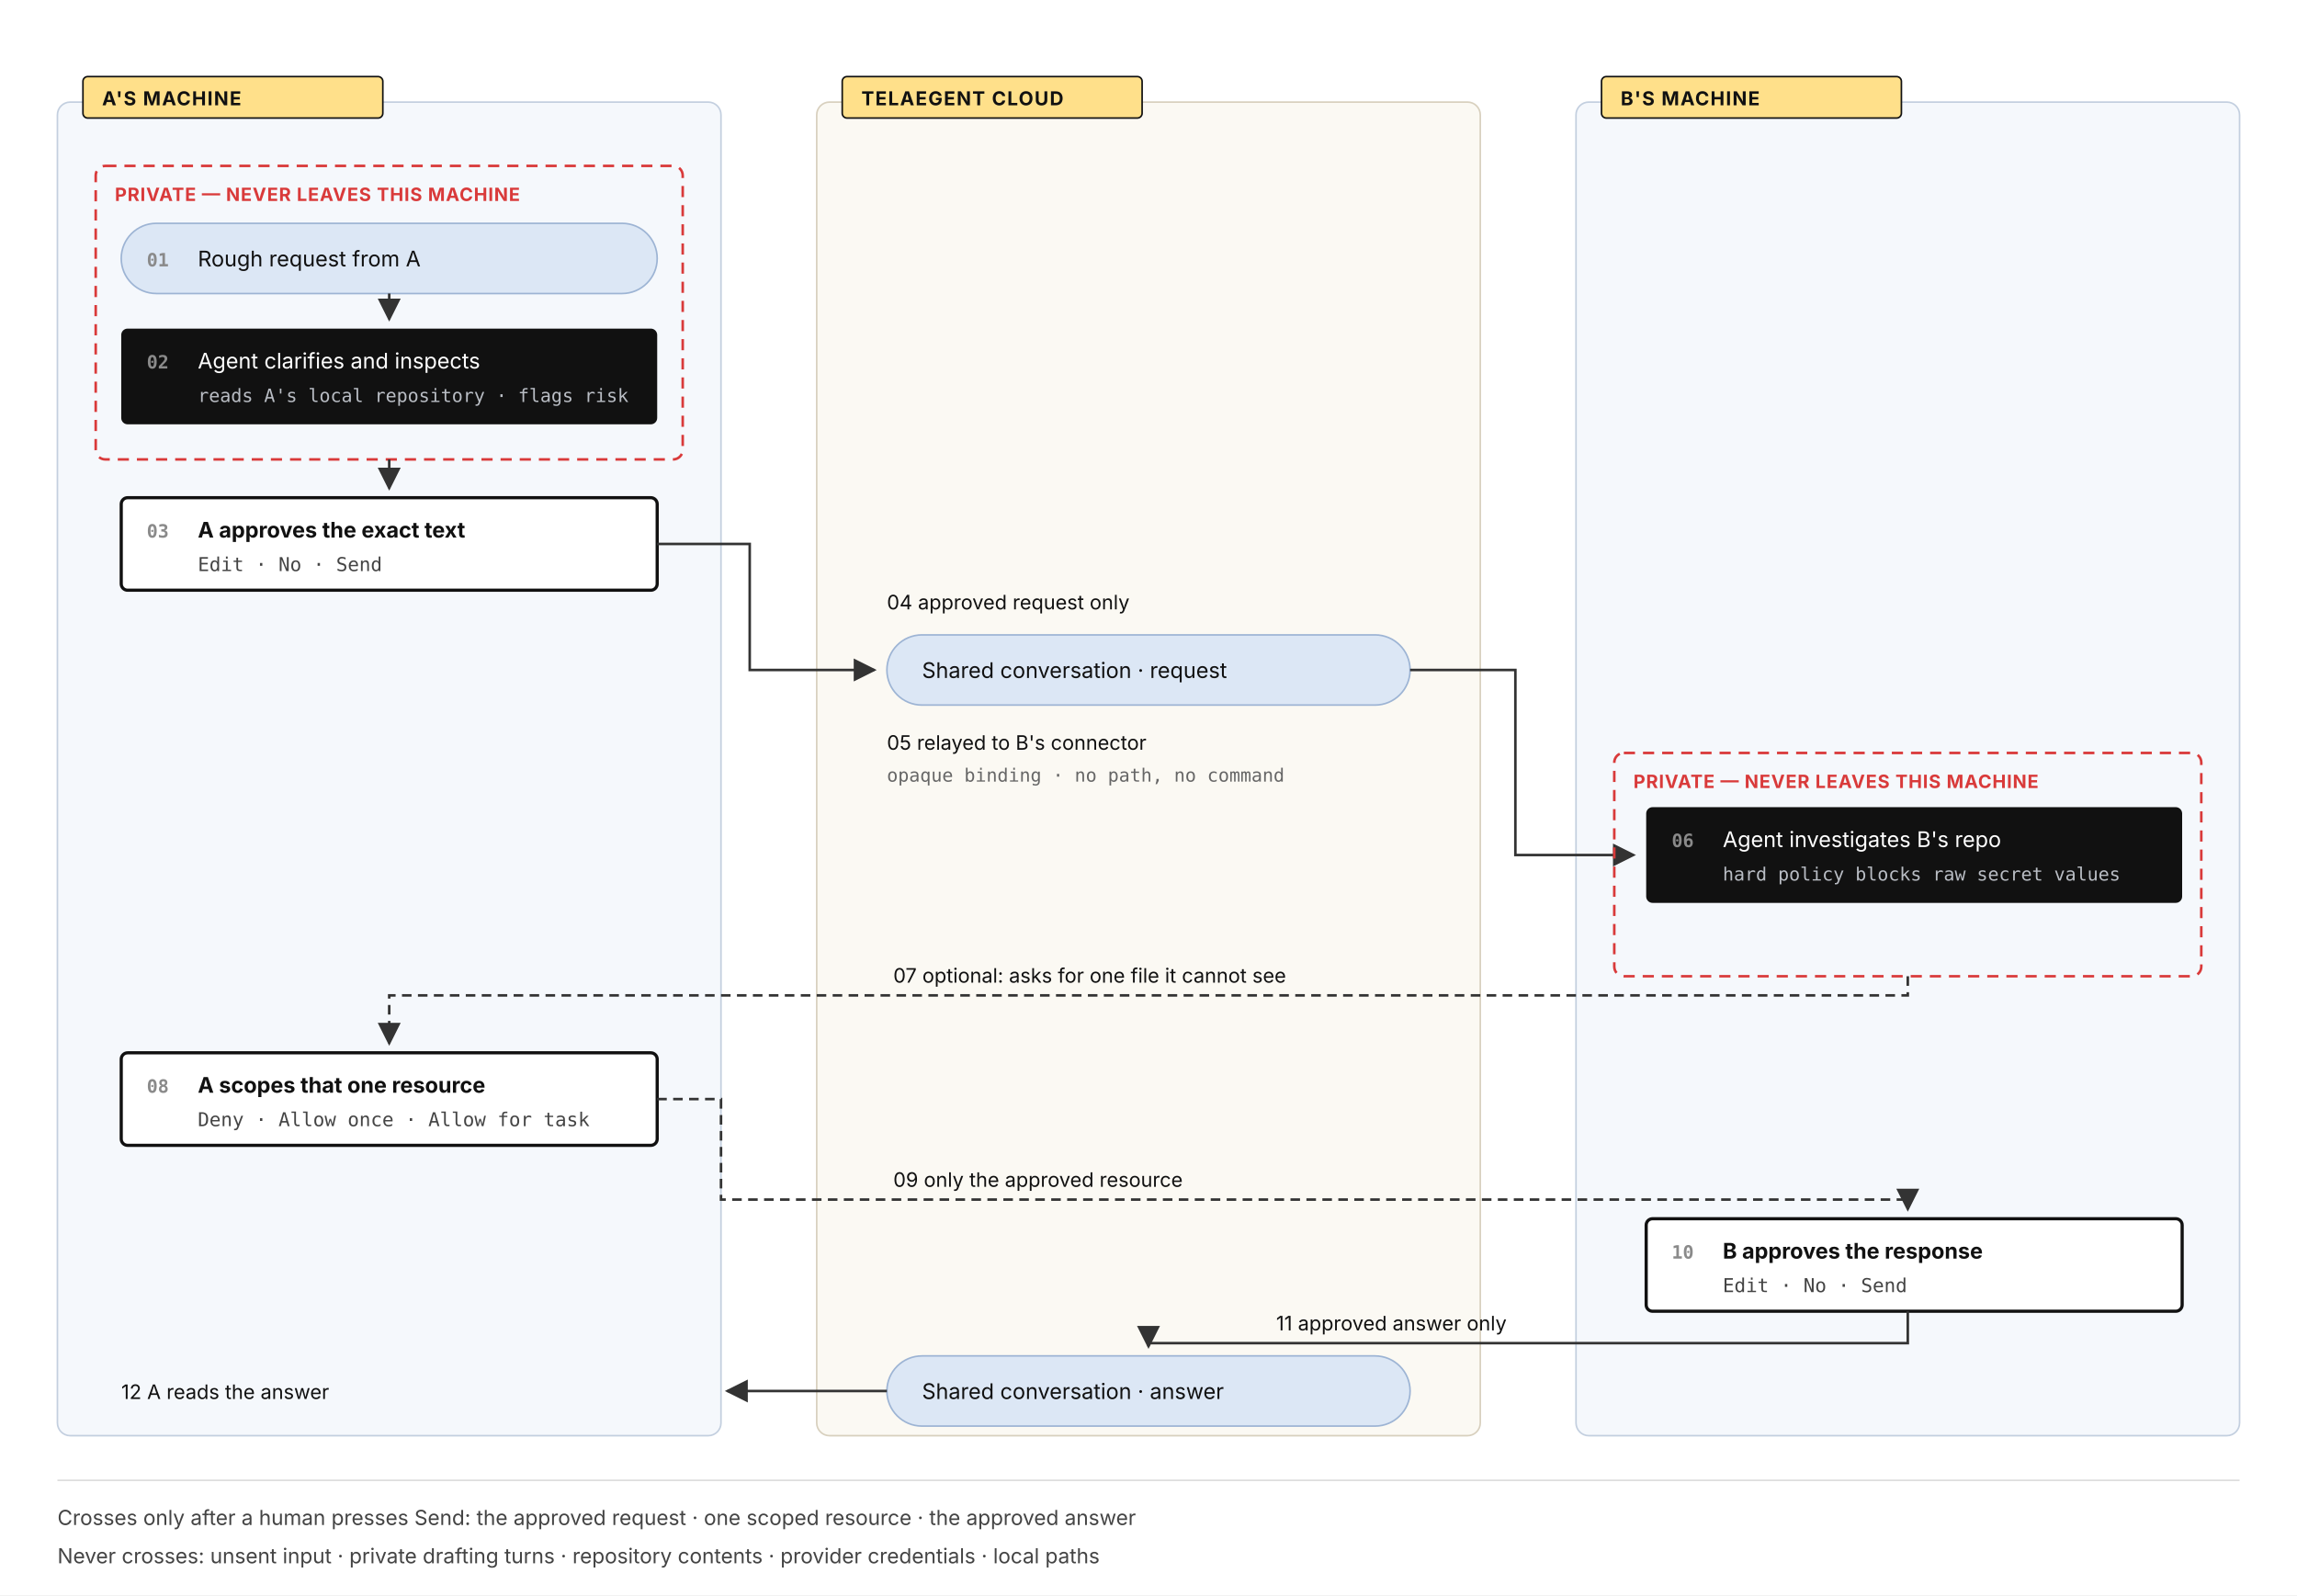
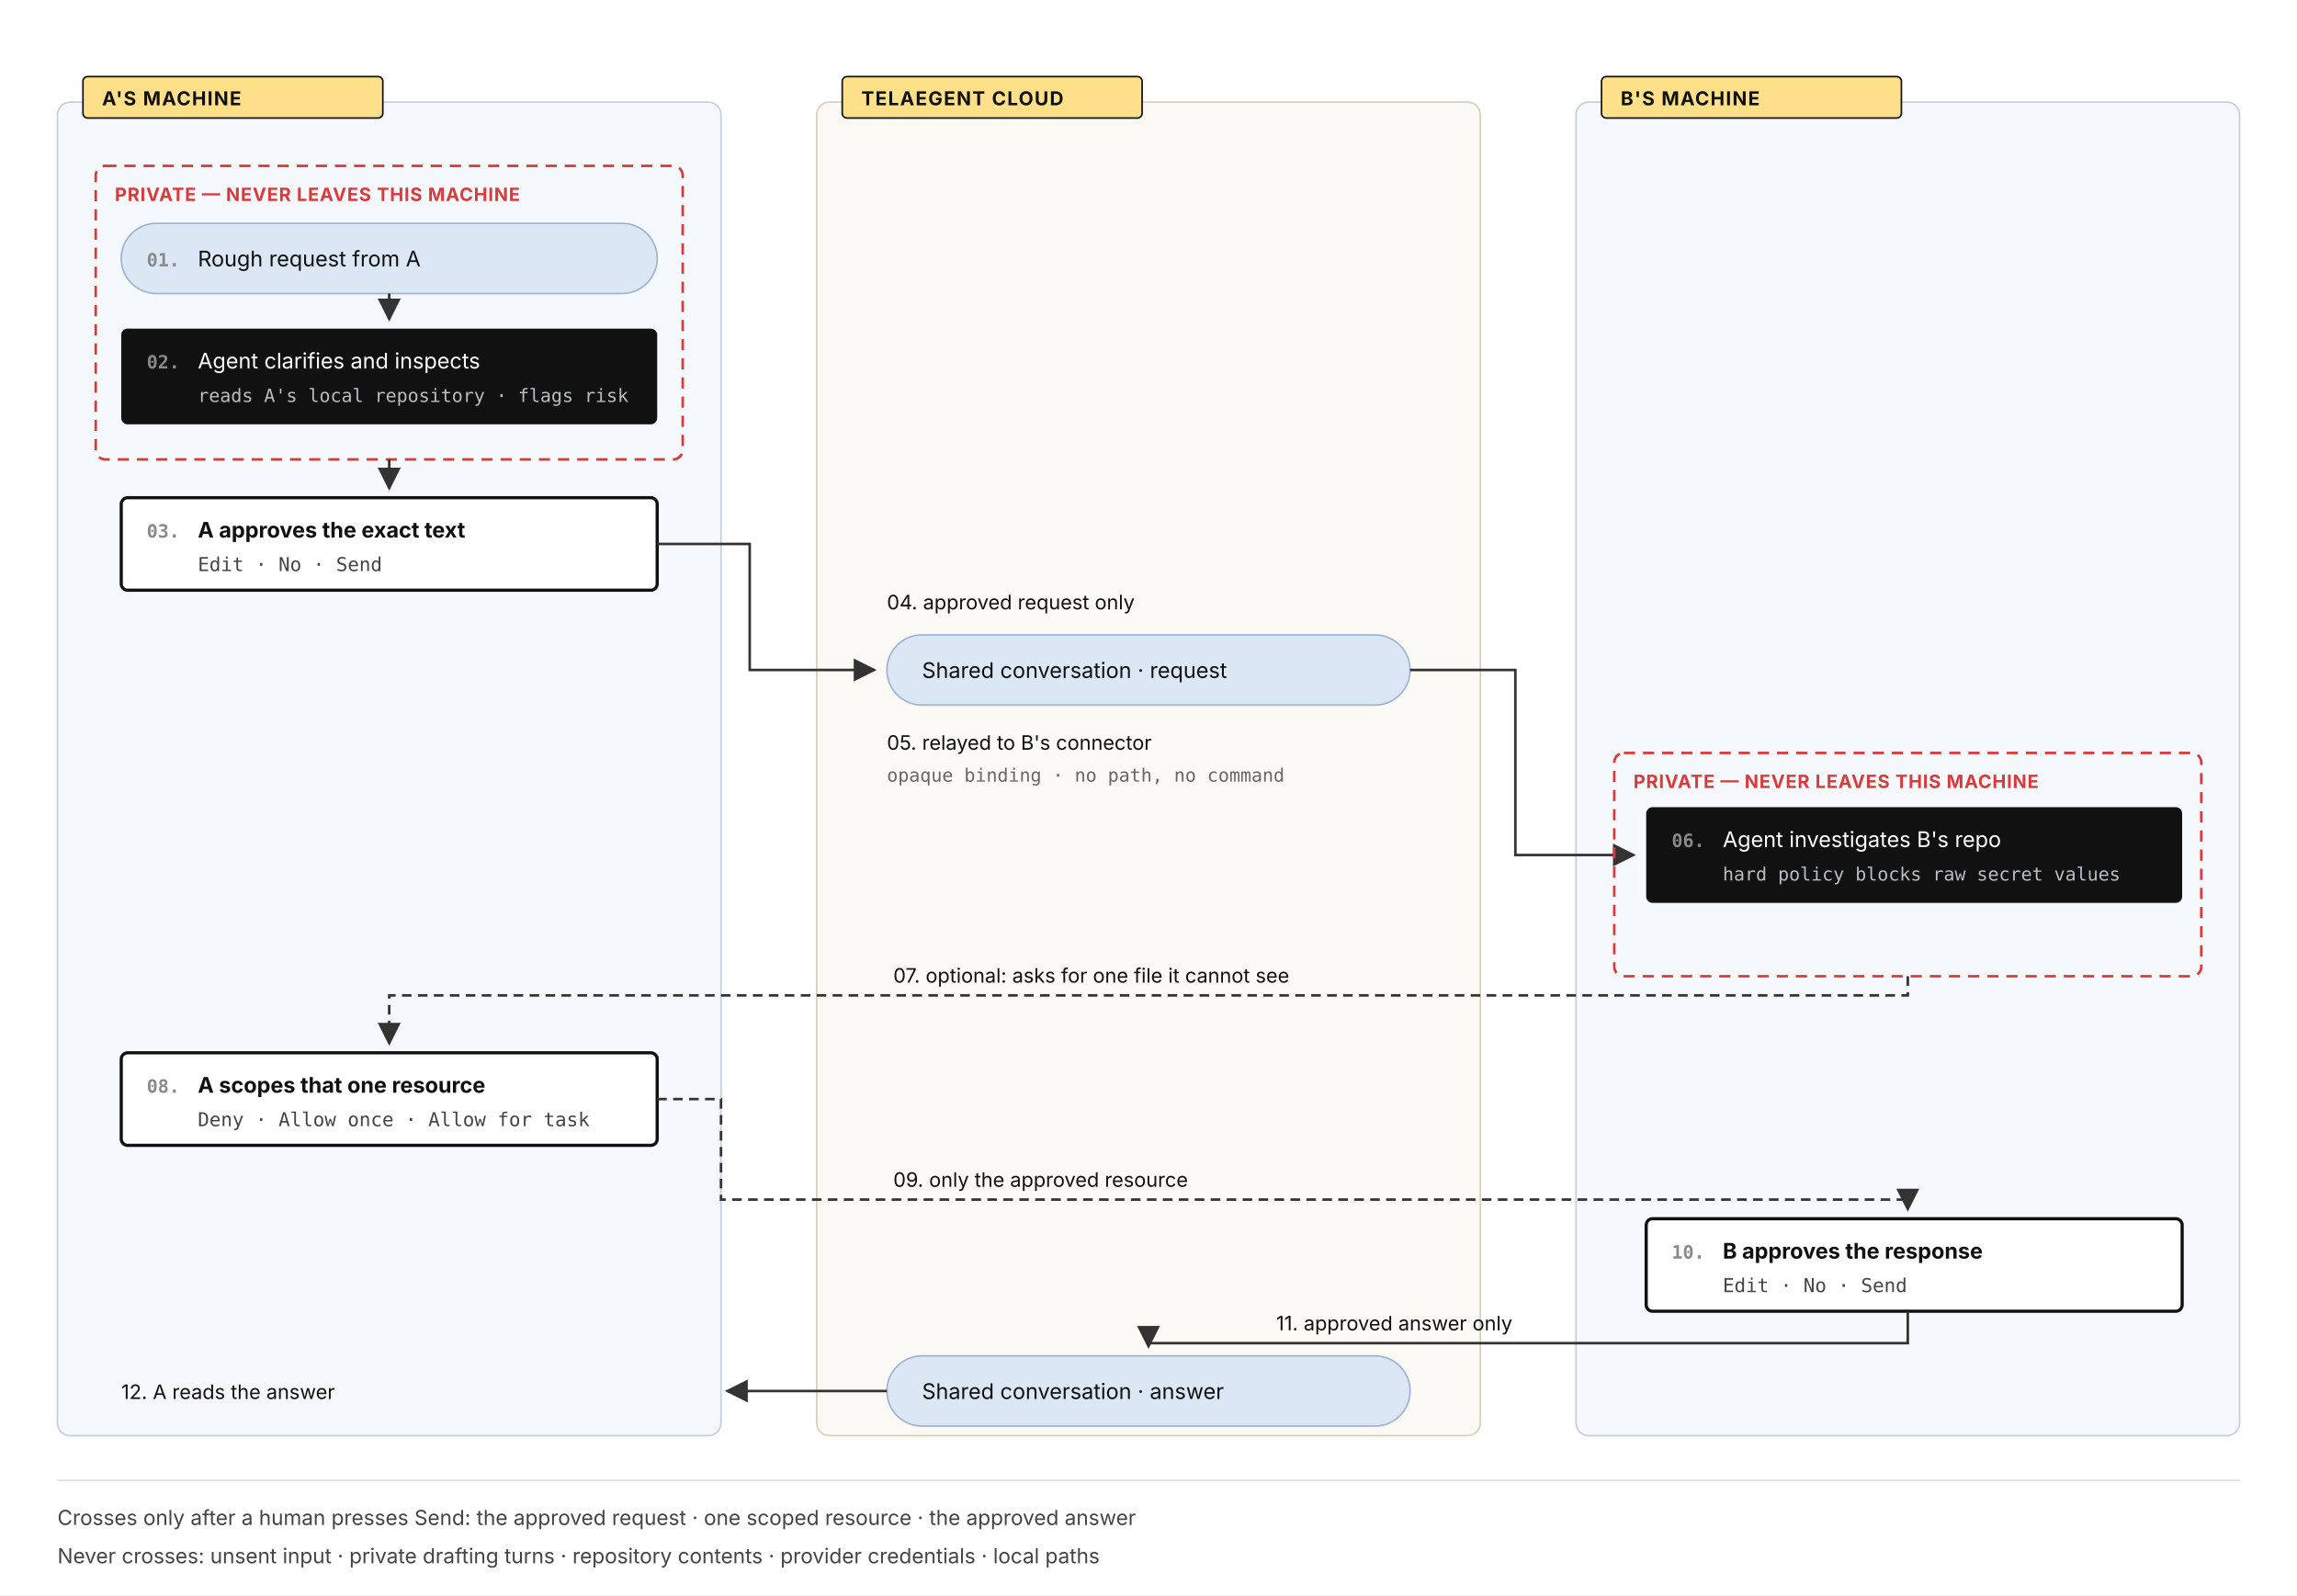
<svg xmlns="http://www.w3.org/2000/svg" width="1440" height="1000" viewBox="0 0 1440 1000" role="img" aria-labelledby="t d">
  <style>
    text { font-family: ui-sans-serif,-apple-system,"Segoe UI",Inter,Helvetica,sans-serif }
    .page  { fill:#FFFFFF }
    .zoneA { fill:#F5F8FC; stroke:#C3CFDF }
    .zoneC { fill:#FBF9F3; stroke:#D8D0BE }
    .tag   { fill:#FFE08A; stroke:#111111 }
    .tagt  { font-size:12px; font-weight:700; fill:#111111; letter-spacing:.06em }
    .proc  { fill:#111111 }
    .proct { font-size:13.5px; fill:#FFFFFF }
    .procs { font-size:11.5px; fill:#B9BDC4; font-family:ui-monospace,SFMono-Regular,Menlo,monospace }
    .pill  { fill:#DCE7F5; stroke:#9DB4D4 }
    .pillt { font-size:13.5px; fill:#111111 }
    .gate  { fill:#FFFFFF; stroke:#111111; stroke-width:2 }
    .gatet { font-size:13.5px; font-weight:700; fill:#111111 }
    .gates { font-size:12px; fill:#444444; font-family:ui-monospace,SFMono-Regular,Menlo,monospace }
    .priv  { fill:none; stroke:#D93A3A; stroke-width:1.6; stroke-dasharray:7 5 }
    .privt { font-size:11.5px; font-weight:700; fill:#D93A3A; letter-spacing:.04em }
    .wire  { fill:none; stroke:#333333; stroke-width:1.6 }
    .wireo { fill:none; stroke:#333333; stroke-width:1.6; stroke-dasharray:6 4 }
    .wl    { font-size:12.5px; fill:#111111 }
    .wm    { font-size:11.5px; fill:#666666; font-family:ui-monospace,SFMono-Regular,Menlo,monospace }
    .num   { font-size:11.5px; font-weight:700; fill:#8A8A8A; font-family:ui-monospace,SFMono-Regular,Menlo,monospace }
    .foot  { font-size:13px; fill:#444444 }
  </style>
  <defs>
    <marker id="ar" markerWidth="9" markerHeight="9" refX="8" refY="4.5" orient="auto">
      <path d="M0 0 L9 4.5 L0 9 Z" fill="#333333" />
    </marker>
  </defs>
  <rect class="page" width="1440" height="1000" />
  <rect class="zoneA" x="36" y="64" width="416" height="836" rx="8" />
  <rect class="zoneC" x="512" y="64" width="416" height="836" rx="8" />
  <rect class="zoneA" x="988" y="64" width="416" height="836" rx="8" />
  <rect class="tag" x="52" y="48" width="188" height="26" rx="3" />
  <text class="tagt" x="64" y="66">A'S MACHINE</text>
  <rect class="tag" x="528" y="48" width="188" height="26" rx="3" />
  <text class="tagt" x="540" y="66">TELAEGENT CLOUD</text>
  <rect class="tag" x="1004" y="48" width="188" height="26" rx="3" />
  <text class="tagt" x="1016" y="66">B'S MACHINE</text>
  <rect class="priv" x="60" y="104" width="368" height="184" rx="6" />
  <text class="privt" x="72" y="126">PRIVATE — NEVER LEAVES THIS MACHINE</text>
  <rect class="pill" x="76" y="140" width="336" height="44" rx="22" />
-   <text class="num" x="92" y="167">01</text>
+   <text class="num" x="92" y="167">01.</text>
  <text class="pillt" x="124" y="167">Rough request from A</text>
  <path class="wire" d="M244 184 V200" marker-end="url(#ar)" />
  <rect class="proc" x="76" y="206" width="336" height="60" rx="4" />
-   <text class="num" x="92" y="231">02</text>
+   <text class="num" x="92" y="231">02.</text>
  <text class="proct" x="124" y="231">Agent clarifies and inspects</text>
  <text class="procs" x="124" y="252">reads A's local repository · flags risk</text>
  <path class="wire" d="M244 288 V306" marker-end="url(#ar)" />
  <rect class="gate" x="76" y="312" width="336" height="58" rx="4" />
-   <text class="num" x="92" y="337">03</text>
+   <text class="num" x="92" y="337">03.</text>
  <text class="gatet" x="124" y="337">A approves the exact text</text>
  <text class="gates" x="124" y="358">Edit   ·   No   ·   Send</text>
  <path class="wire" d="M412 341 H470 V420 H548" marker-end="url(#ar)" />
-   <text class="wl" x="556" y="382">04  approved request only</text>
+   <text class="wl" x="556" y="382">04. approved request only</text>
  <rect class="pill" x="556" y="398" width="328" height="44" rx="22" />
  <text class="pillt" x="578" y="425">Shared conversation · request</text>
  <path class="wire" d="M884 420 H950 V536 H1024" marker-end="url(#ar)" />
-   <text class="wl" x="556" y="470">05  relayed to B's connector</text>
+   <text class="wl" x="556" y="470">05. relayed to B's connector</text>
  <text class="wm" x="556" y="490">opaque binding · no path, no command</text>
  <rect class="priv" x="1012" y="472" width="368" height="140" rx="6" />
  <text class="privt" x="1024" y="494">PRIVATE — NEVER LEAVES THIS MACHINE</text>
  <rect class="proc" x="1032" y="506" width="336" height="60" rx="4" />
-   <text class="num" x="1048" y="531">06</text>
+   <text class="num" x="1048" y="531">06.</text>
  <text class="proct" x="1080" y="531">Agent investigates B's repo</text>
  <text class="procs" x="1080" y="552">hard policy blocks raw secret values</text>
  <path class="wireo" d="M1196 612 V624 H244 V654" marker-end="url(#ar)" />
-   <text class="wl" x="560" y="616">07  optional: asks for one file it cannot see</text>
+   <text class="wl" x="560" y="616">07. optional: asks for one file it cannot see</text>
  <rect class="gate" x="76" y="660" width="336" height="58" rx="4" />
-   <text class="num" x="92" y="685">08</text>
+   <text class="num" x="92" y="685">08.</text>
  <text class="gatet" x="124" y="685">A scopes that one resource</text>
  <text class="gates" x="124" y="706">Deny · Allow once · Allow for task</text>
  <path class="wireo" d="M412 689 H452 V752 H1196 V758" marker-end="url(#ar)" />
-   <text class="wl" x="560" y="744">09  only the approved resource</text>
+   <text class="wl" x="560" y="744">09. only the approved resource</text>
  <rect class="gate" x="1032" y="764" width="336" height="58" rx="4" />
-   <text class="num" x="1048" y="789">10</text>
+   <text class="num" x="1048" y="789">10.</text>
  <text class="gatet" x="1080" y="789">B approves the response</text>
  <text class="gates" x="1080" y="810">Edit   ·   No   ·   Send</text>
  <path class="wire" d="M1196 822 V842 H720 V844" marker-end="url(#ar)" />
-   <text class="wl" x="800" y="834">11  approved answer only</text>
+   <text class="wl" x="800" y="834">11. approved answer only</text>
  <rect class="pill" x="556" y="850" width="328" height="44" rx="22" />
  <text class="pillt" x="578" y="877">Shared conversation · answer</text>
  <path class="wire" d="M556 872 H456" marker-end="url(#ar)" />
-   <text class="wl" x="76" y="877">12  A reads the answer</text>
+   <text class="wl" x="76" y="877">12. A reads the answer</text>
  <line x1="36" y1="928" x2="1404" y2="928" stroke="#DDDDDD" />
  <text class="foot" x="36" y="956">Crosses only after a human presses Send:  the approved request  ·  one scoped resource  ·  the approved answer</text>
  <text class="foot" x="36" y="980">Never crosses:  unsent input  ·  private drafting turns  ·  repository contents  ·  provider credentials  ·  local paths</text>
</svg>
